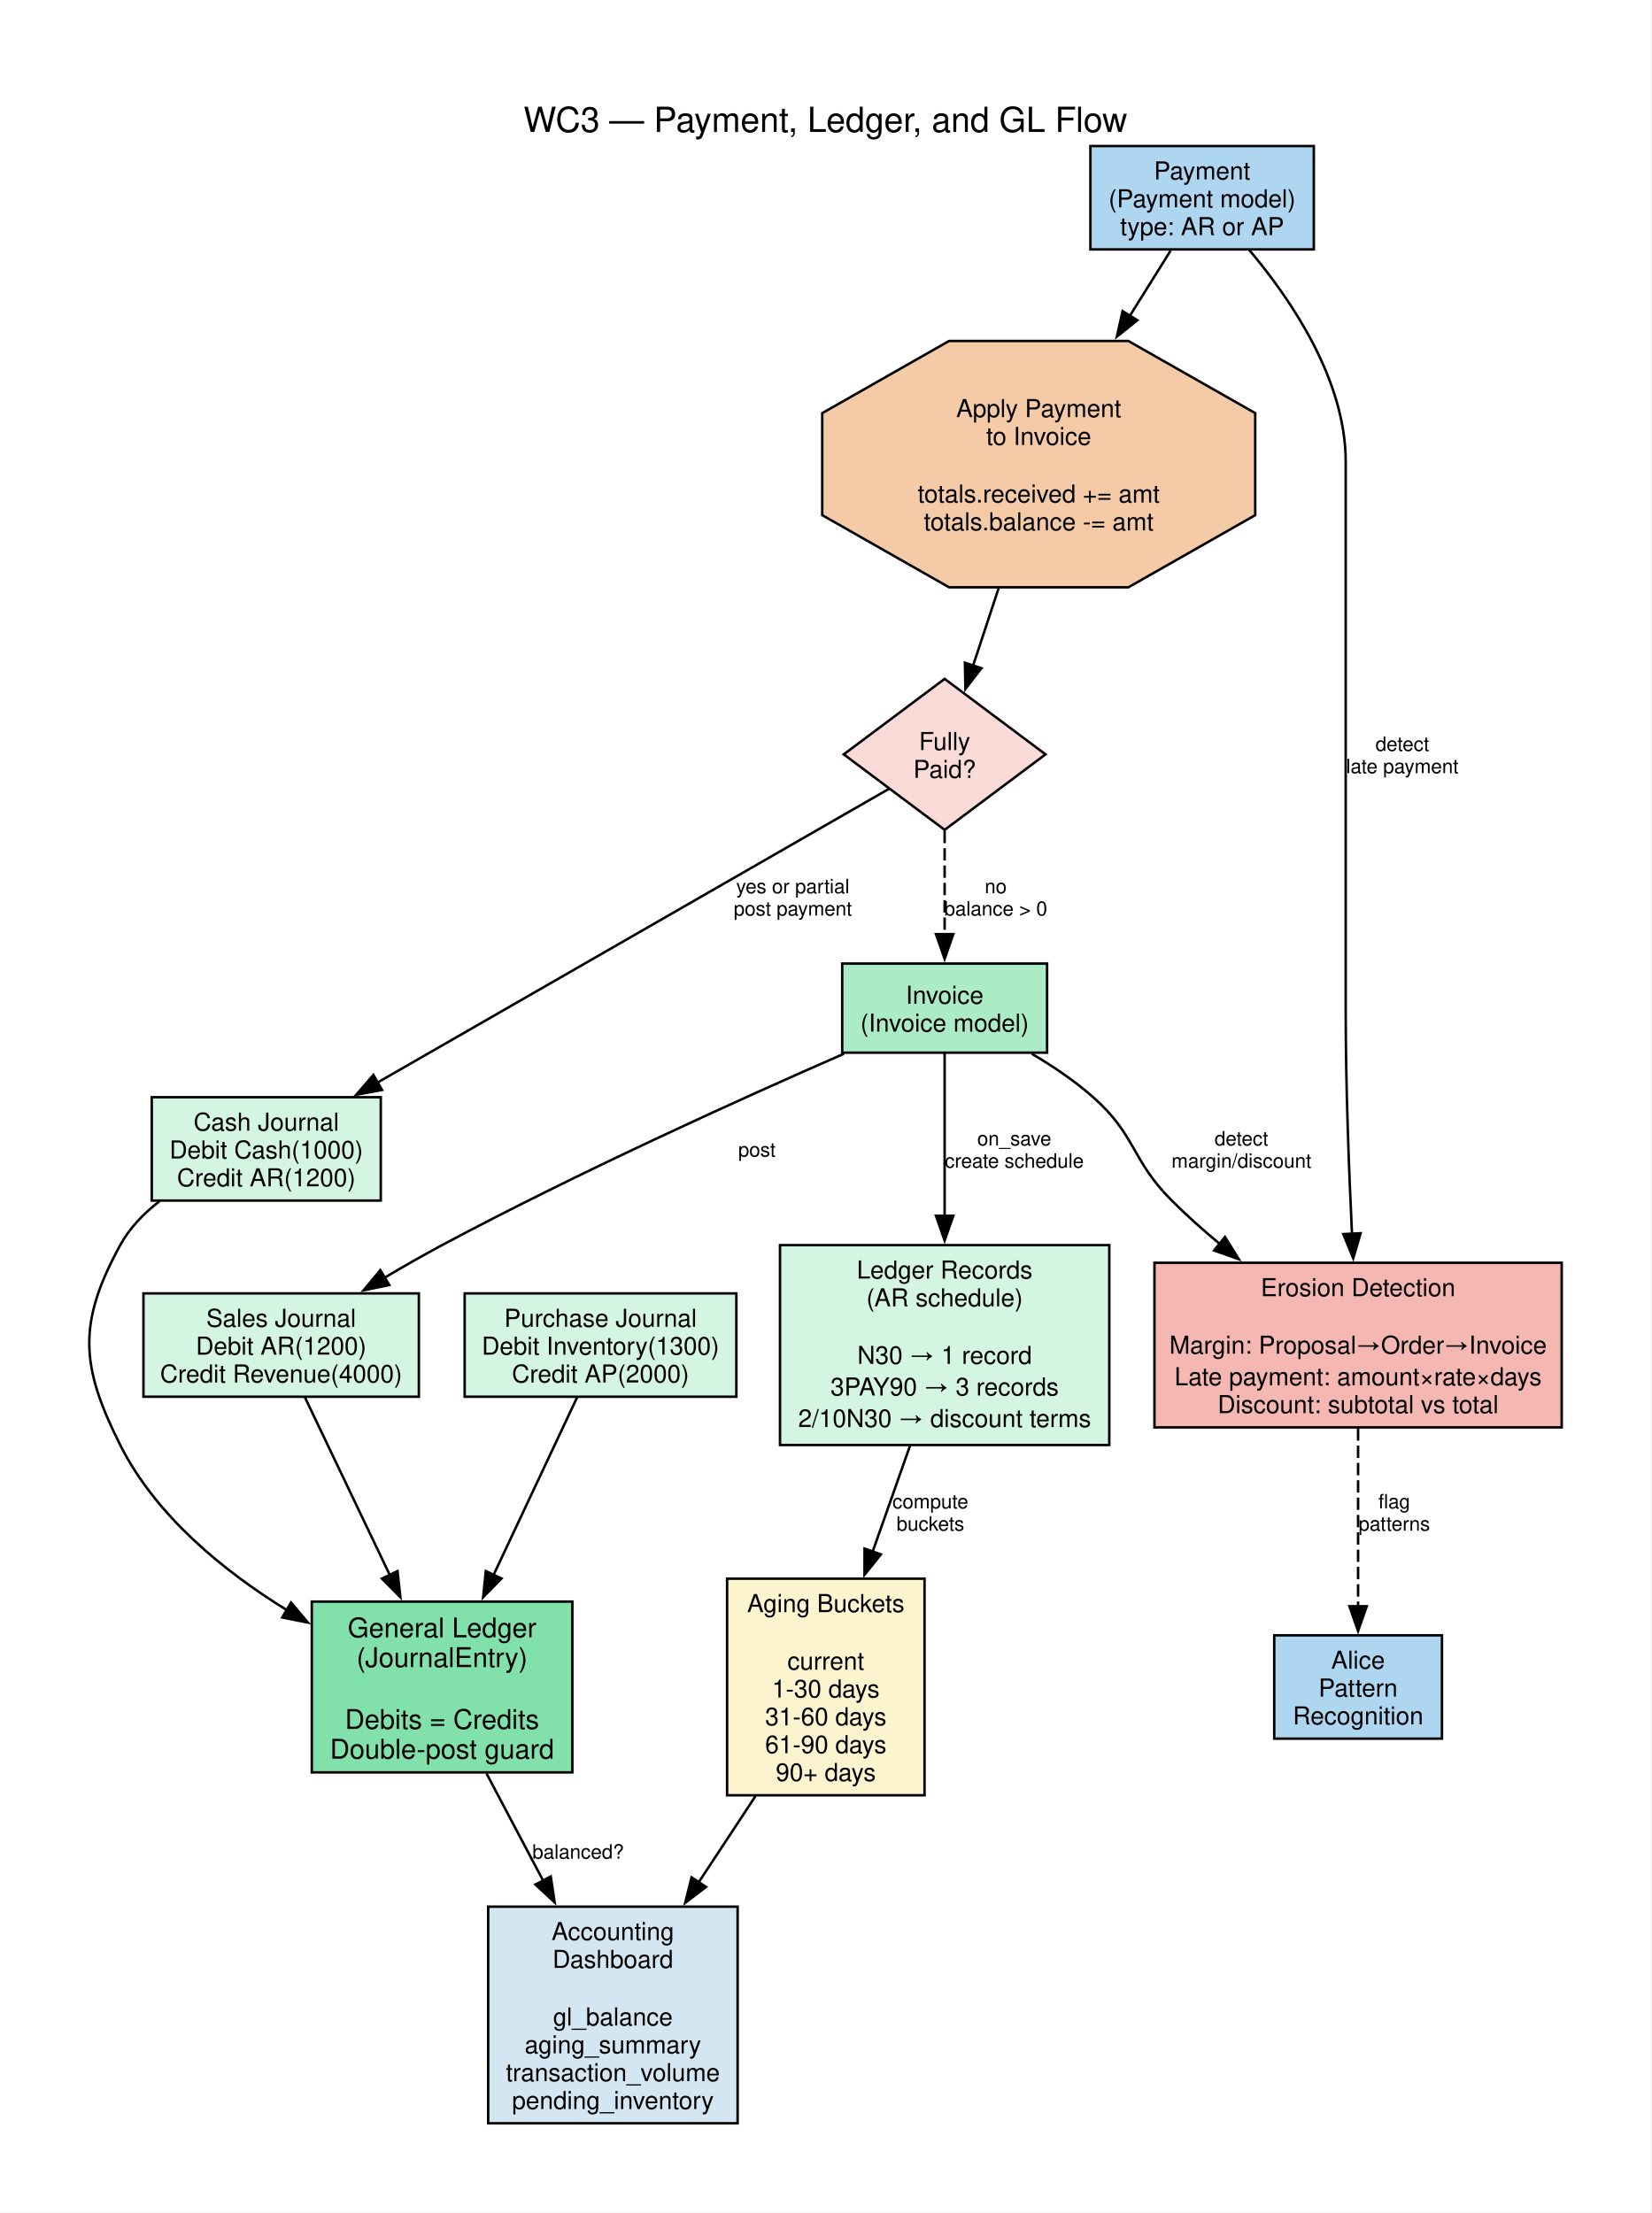
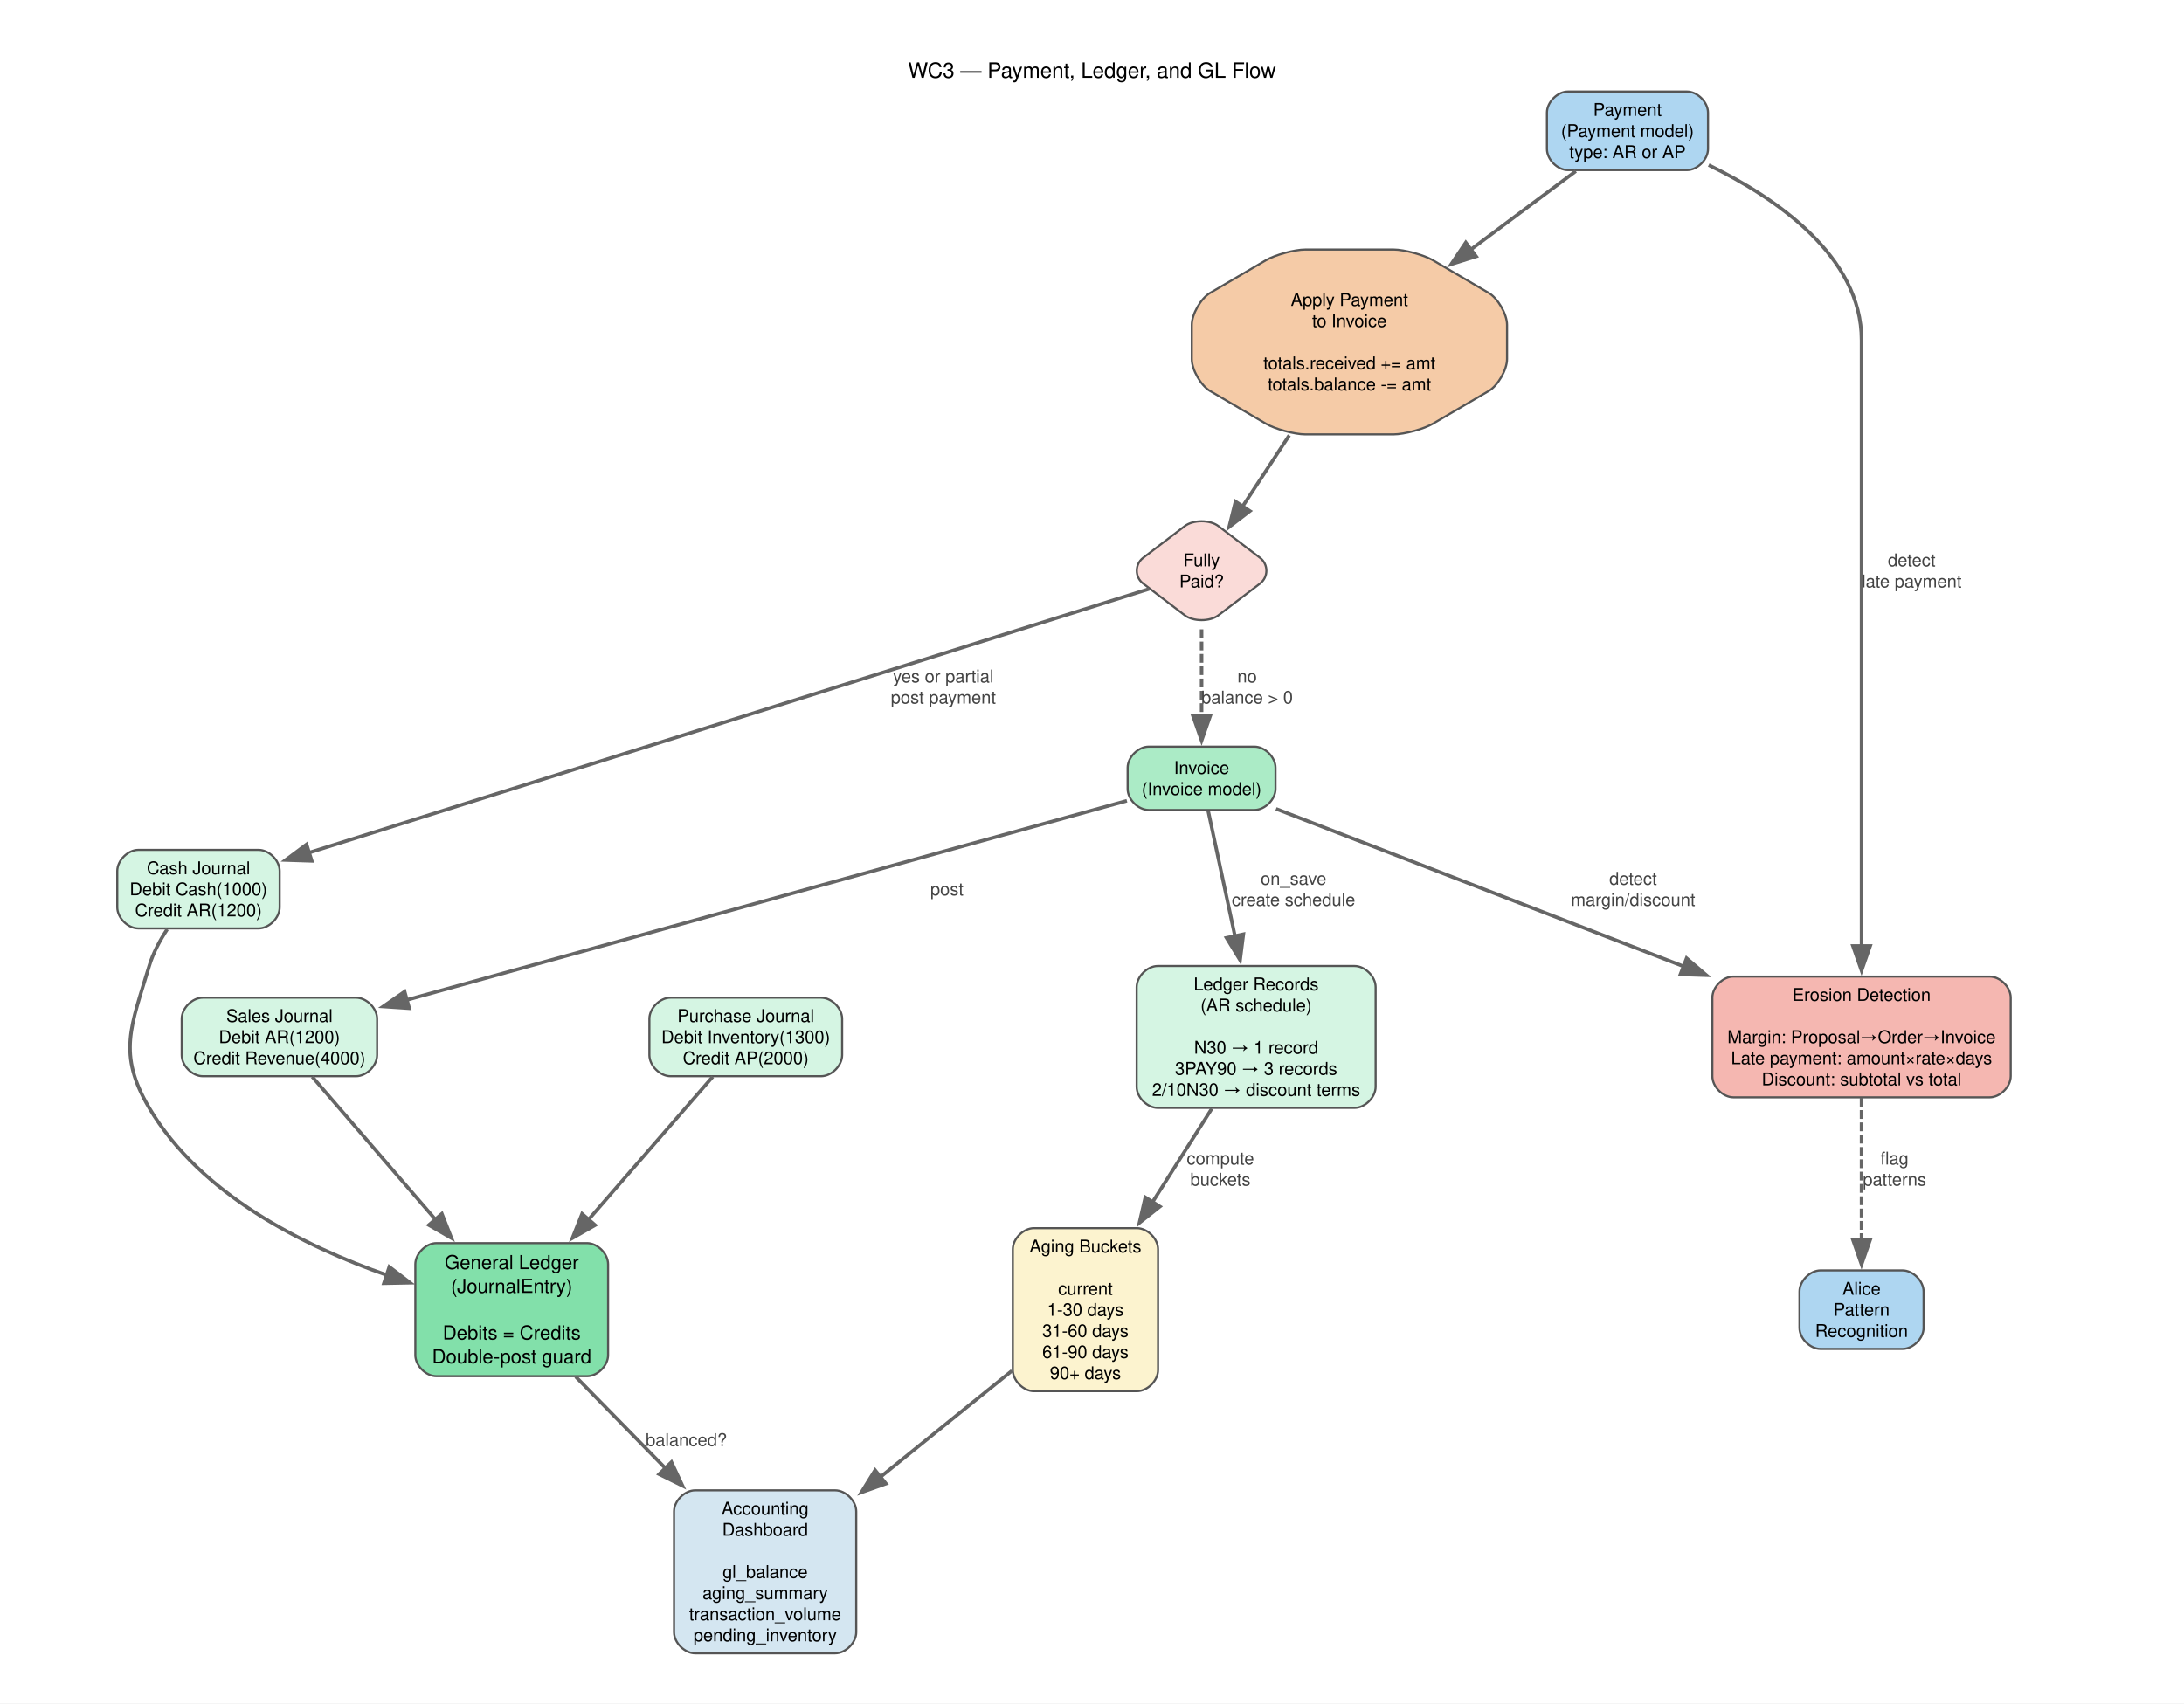
- <svg xmlns="http://www.w3.org/2000/svg" xmlns:xlink="http://www.w3.org/1999/xlink" width="667pt" height="894pt" viewBox="0.00 0.00 667.00 894.00">
-   <g id="graph0" class="graph" transform="scale(1 1) rotate(0) translate(36 857.75)">
-     <polygon fill="white" stroke="none" points="-36,36 -36,-857.75 630.81,-857.75 630.81,36 -36,36" />
-     <text xml:space="preserve" text-anchor="middle" x="297.41" y="-804.45" font-family="Helvetica,sans-Serif" font-size="14.00">WC3 — Payment, Ledger, and GL Flow</text>
+ <svg xmlns="http://www.w3.org/2000/svg" xmlns:xlink="http://www.w3.org/1999/xlink" width="1241pt" height="968pt" viewBox="0.00 0.00 1241.00 968.00">
+   <g id="graph0" class="graph" transform="scale(1 1) rotate(0) translate(28.8 939.35)">
+     <polygon fill="white" stroke="none" points="-28.8,28.8 -28.8,-939.35 1212.2,-939.35 1212.2,28.8 -28.8,28.8" />
+     <text xml:space="preserve" text-anchor="middle" x="591.7" y="-895.15" font-family="Helvetica Neue,Helvetica,Arial,sans-serif" font-size="12.00">WC3 — Payment, Ledger, and GL Flow</text>
    <g id="node1" class="node">
      <g id="a_node1">
        <a xlink:href="vscode://file/Users/williamjames/Documents/CommerceExpert/webClerk3/apps/transactions/models/invoice.py" xlink:title="Invoice — shipment event. Financial event triggers GL and inventory movement.&#10;Model: apps/transactions/models/invoice.py&#10;Functions:&#10;  transfer_order_to_invoice @ apps/transactions/services/order_to_invoice.py:16 (creates invoice from order)&#10;  Pending.objects.create @ apps/transactions/services/order_to_invoice.py:332 (-on_hand, -on_so, +on_in)&#10;Pending deltas: on_hand: -qty, on_so: -qty, on_in: +qty&#10;GL: AR debit, Revenue credit, Tax credit, COGS debit, Inventory credit, Commission" target="_blank">
-           <polygon fill="#abebc6" stroke="black" points="386.94,-468.5 304.19,-468.5 304.19,-432.5 386.94,-432.5 386.94,-468.5" />
-           <text xml:space="preserve" text-anchor="middle" x="345.56" y="-452.25" font-family="Helvetica,sans-Serif" font-size="10.00">Invoice</text>
-           <text xml:space="preserve" text-anchor="middle" x="345.56" y="-441" font-family="Helvetica,sans-Serif" font-size="10.00">(Invoice model)</text>
+           <path fill="#abebc6" stroke="#555555" stroke-width="1.2" d="M683.98,-515C683.98,-515 623.95,-515 623.95,-515 617.95,-515 611.95,-509 611.95,-503 611.95,-503 611.95,-491 611.95,-491 611.95,-485 617.95,-479 623.95,-479 623.95,-479 683.98,-479 683.98,-479 689.98,-479 695.98,-485 695.98,-491 695.98,-491 695.98,-503 695.98,-503 695.98,-509 689.98,-515 683.98,-515" />
+           <text xml:space="preserve" text-anchor="middle" x="653.97" y="-499.5" font-family="Helvetica Neue,Helvetica,Arial,sans-serif" font-size="10.00">Invoice</text>
+           <text xml:space="preserve" text-anchor="middle" x="653.97" y="-487.5" font-family="Helvetica Neue,Helvetica,Arial,sans-serif" font-size="10.00">(Invoice model)</text>
        </a>
      </g>
    </g>
    <g id="node2" class="node">
-       <polygon fill="#d5f5e3" stroke="black" points="412.06,-354.75 279.06,-354.75 279.06,-274 412.06,-274 412.06,-354.75" />
-       <text xml:space="preserve" text-anchor="middle" x="345.56" y="-341.25" font-family="Helvetica,sans-Serif" font-size="10.00">Ledger Records</text>
-       <text xml:space="preserve" text-anchor="middle" x="345.56" y="-330" font-family="Helvetica,sans-Serif" font-size="10.00">(AR schedule)</text>
-       <text xml:space="preserve" text-anchor="middle" x="345.56" y="-306.75" font-family="Helvetica,sans-Serif" font-size="10.00">N30 → 1 record</text>
-       <text xml:space="preserve" text-anchor="middle" x="345.56" y="-294" font-family="Helvetica,sans-Serif" font-size="10.00">3PAY90 → 3 records</text>
-       <text xml:space="preserve" text-anchor="middle" x="345.56" y="-281.25" font-family="Helvetica,sans-Serif" font-size="10.00">2/10N30 → discount terms</text>
+       <path fill="#d5f5e3" stroke="#555555" stroke-width="1.2" d="M740.86,-390.32C740.86,-390.32 629.08,-390.32 629.08,-390.32 623.08,-390.32 617.08,-384.32 617.08,-378.32 617.08,-378.32 617.08,-321.68 617.08,-321.68 617.08,-315.68 623.08,-309.68 629.08,-309.68 629.08,-309.68 740.86,-309.68 740.86,-309.68 746.86,-309.68 752.86,-315.68 752.86,-321.68 752.86,-321.68 752.86,-378.32 752.86,-378.32 752.86,-384.32 746.86,-390.32 740.86,-390.32" />
+       <text xml:space="preserve" text-anchor="middle" x="684.97" y="-376.5" font-family="Helvetica Neue,Helvetica,Arial,sans-serif" font-size="10.00">Ledger Records</text>
+       <text xml:space="preserve" text-anchor="middle" x="684.97" y="-364.5" font-family="Helvetica Neue,Helvetica,Arial,sans-serif" font-size="10.00">(AR schedule)</text>
+       <text xml:space="preserve" text-anchor="middle" x="684.97" y="-340.5" font-family="Helvetica Neue,Helvetica,Arial,sans-serif" font-size="10.00">N30 → 1 record</text>
+       <text xml:space="preserve" text-anchor="middle" x="684.97" y="-328.5" font-family="Helvetica Neue,Helvetica,Arial,sans-serif" font-size="10.00">3PAY90 → 3 records</text>
+       <text xml:space="preserve" text-anchor="middle" x="684.97" y="-316.5" font-family="Helvetica Neue,Helvetica,Arial,sans-serif" font-size="10.00">2/10N30 → discount terms</text>
    </g>
    <g id="edge1" class="edge">
-       <path fill="none" stroke="black" d="M345.56,-432.24C345.56,-415.66 345.56,-389.76 345.56,-366.56" />
-       <polygon fill="black" stroke="black" points="349.06,-366.6 345.56,-356.6 342.06,-366.6 349.06,-366.6" />
-       <text xml:space="preserve" text-anchor="middle" x="373.69" y="-395.02" font-family="Helvetica,sans-Serif" font-size="8.00">on_save</text>
-       <text xml:space="preserve" text-anchor="middle" x="373.69" y="-386.02" font-family="Helvetica,sans-Serif" font-size="8.00">create schedule</text>
+       <path fill="none" stroke="#666666" stroke-width="2" d="M657.71,-478.51C661.48,-460.86 667.51,-432.66 672.94,-407.26" />
+       <polygon fill="#666666" stroke="#666666" stroke-width="2" points="677.71,-408.38 675.85,-393.67 668.13,-406.33 677.71,-408.38" />
+       <text xml:space="preserve" text-anchor="middle" x="706.2" y="-436.5" font-family="Helvetica Neue,Helvetica,Arial,sans-serif" font-size="10.00" fill="#444444">on_save</text>
+       <text xml:space="preserve" text-anchor="middle" x="706.2" y="-424.5" font-family="Helvetica Neue,Helvetica,Arial,sans-serif" font-size="10.00" fill="#444444">create schedule</text>
    </g>
    <g id="node7" class="node">
-       <polygon fill="#f5b7b1" stroke="black" points="594.81,-347.62 430.31,-347.62 430.31,-281.12 594.81,-281.12 594.81,-347.62" />
-       <text xml:space="preserve" text-anchor="middle" x="512.56" y="-334.12" font-family="Helvetica,sans-Serif" font-size="10.00">Erosion Detection</text>
-       <text xml:space="preserve" text-anchor="middle" x="512.56" y="-310.88" font-family="Helvetica,sans-Serif" font-size="10.00">Margin: Proposal→Order→Invoice</text>
-       <text xml:space="preserve" text-anchor="middle" x="512.56" y="-298.12" font-family="Helvetica,sans-Serif" font-size="10.00">Late payment: amount×rate×days</text>
-       <text xml:space="preserve" text-anchor="middle" x="512.56" y="-286.88" font-family="Helvetica,sans-Serif" font-size="10.00">Discount: subtotal vs total</text>
+       <path fill="#f5b7b1" stroke="#555555" stroke-width="1.2" d="M1101.73,-384.32C1101.73,-384.32 956.2,-384.32 956.2,-384.32 950.2,-384.32 944.2,-378.32 944.2,-372.32 944.2,-372.32 944.2,-327.68 944.2,-327.68 944.2,-321.68 950.2,-315.68 956.2,-315.68 956.2,-315.68 1101.73,-315.68 1101.73,-315.68 1107.73,-315.68 1113.73,-321.68 1113.73,-327.68 1113.73,-327.68 1113.73,-372.32 1113.73,-372.32 1113.73,-378.32 1107.73,-384.32 1101.73,-384.32" />
+       <text xml:space="preserve" text-anchor="middle" x="1028.97" y="-370.5" font-family="Helvetica Neue,Helvetica,Arial,sans-serif" font-size="10.00">Erosion Detection</text>
+       <text xml:space="preserve" text-anchor="middle" x="1028.97" y="-346.5" font-family="Helvetica Neue,Helvetica,Arial,sans-serif" font-size="10.00">Margin: Proposal→Order→Invoice</text>
+       <text xml:space="preserve" text-anchor="middle" x="1028.97" y="-334.5" font-family="Helvetica Neue,Helvetica,Arial,sans-serif" font-size="10.00">Late payment: amount×rate×days</text>
+       <text xml:space="preserve" text-anchor="middle" x="1028.97" y="-322.5" font-family="Helvetica Neue,Helvetica,Arial,sans-serif" font-size="10.00">Discount: subtotal vs total</text>
    </g>
    <g id="edge8" class="edge">
-       <path fill="none" stroke="black" d="M380.77,-432.05C389.34,-427 398.16,-421.05 405.56,-414.5 423.02,-399.05 420.84,-389.24 437.31,-372.75 443.35,-366.7 450.05,-360.74 456.88,-355.08" />
-       <polygon fill="black" stroke="black" points="458.79,-358.04 464.39,-349.05 454.4,-352.59 458.79,-358.04" />
-       <text xml:space="preserve" text-anchor="middle" x="465.44" y="-395.02" font-family="Helvetica,sans-Serif" font-size="8.00">detect</text>
-       <text xml:space="preserve" text-anchor="middle" x="465.44" y="-386.02" font-family="Helvetica,sans-Serif" font-size="8.00">margin/discount</text>
+       <path fill="none" stroke="#666666" stroke-width="2" d="M696.26,-479.65C752.05,-458.07 852.05,-419.41 927.89,-390.08" />
+       <polygon fill="#666666" stroke="#666666" stroke-width="2" points="929.57,-394.69 940.86,-385.07 926.04,-385.55 929.57,-394.69" />
+       <text xml:space="preserve" text-anchor="middle" x="899.17" y="-436.5" font-family="Helvetica Neue,Helvetica,Arial,sans-serif" font-size="10.00" fill="#444444">detect</text>
+       <text xml:space="preserve" text-anchor="middle" x="899.17" y="-424.5" font-family="Helvetica Neue,Helvetica,Arial,sans-serif" font-size="10.00" fill="#444444">margin/discount</text>
    </g>
    <g id="node8" class="node">
-       <polygon fill="#d5f5e3" stroke="black" points="133.19,-335.25 21.94,-335.25 21.94,-293.5 133.19,-293.5 133.19,-335.25" />
-       <text xml:space="preserve" text-anchor="middle" x="77.56" y="-321.75" font-family="Helvetica,sans-Serif" font-size="10.00">Sales Journal</text>
-       <text xml:space="preserve" text-anchor="middle" x="77.56" y="-310.5" font-family="Helvetica,sans-Serif" font-size="10.00">Debit AR(1200)</text>
-       <text xml:space="preserve" text-anchor="middle" x="77.56" y="-299.25" font-family="Helvetica,sans-Serif" font-size="10.00">Credit Revenue(4000)</text>
+       <path fill="#d5f5e3" stroke="#555555" stroke-width="1.2" d="M173.48,-372.32C173.48,-372.32 86.45,-372.32 86.45,-372.32 80.45,-372.32 74.45,-366.32 74.45,-360.32 74.45,-360.32 74.45,-339.68 74.45,-339.68 74.45,-333.68 80.45,-327.68 86.45,-327.68 86.45,-327.68 173.48,-327.68 173.48,-327.68 179.48,-327.68 185.48,-333.68 185.48,-339.68 185.48,-339.68 185.48,-360.32 185.48,-360.32 185.48,-366.32 179.48,-372.32 173.48,-372.32" />
+       <text xml:space="preserve" text-anchor="middle" x="129.97" y="-358.5" font-family="Helvetica Neue,Helvetica,Arial,sans-serif" font-size="10.00">Sales Journal</text>
+       <text xml:space="preserve" text-anchor="middle" x="129.97" y="-346.5" font-family="Helvetica Neue,Helvetica,Arial,sans-serif" font-size="10.00">Debit AR(1200)</text>
+       <text xml:space="preserve" text-anchor="middle" x="129.97" y="-334.5" font-family="Helvetica Neue,Helvetica,Arial,sans-serif" font-size="10.00">Credit Revenue(4000)</text>
    </g>
    <g id="edge2" class="edge">
-       <path fill="none" stroke="black" d="M304.88,-432.06C263.43,-413.94 197.62,-384.17 142.56,-354.75 134.96,-350.69 127,-346.13 119.36,-341.6" />
-       <polygon fill="black" stroke="black" points="121.23,-338.64 110.86,-336.48 117.62,-344.64 121.23,-338.64" />
-       <text xml:space="preserve" text-anchor="middle" x="269.73" y="-390.52" font-family="Helvetica,sans-Serif" font-size="8.00">post</text>
+       <path fill="none" stroke="#666666" stroke-width="2" d="M611.53,-484.26C522.08,-459.5 313.29,-401.73 202.31,-371.02" />
+       <polygon fill="#666666" stroke="#666666" stroke-width="2" points="203.74,-366.33 188.94,-367.32 201.12,-375.77 203.74,-366.33" />
+       <text xml:space="preserve" text-anchor="middle" x="509.26" y="-430.5" font-family="Helvetica Neue,Helvetica,Arial,sans-serif" font-size="10.00" fill="#444444">post</text>
    </g>
    <g id="node3" class="node">
-       <polygon fill="#fcf3cf" stroke="black" points="337.44,-220 257.69,-220 257.69,-132.5 337.44,-132.5 337.44,-220" />
-       <text xml:space="preserve" text-anchor="middle" x="297.56" y="-206.5" font-family="Helvetica,sans-Serif" font-size="10.00">Aging Buckets</text>
-       <text xml:space="preserve" text-anchor="middle" x="297.56" y="-183.25" font-family="Helvetica,sans-Serif" font-size="10.00">current</text>
-       <text xml:space="preserve" text-anchor="middle" x="297.56" y="-172" font-family="Helvetica,sans-Serif" font-size="10.00">1-30 days</text>
-       <text xml:space="preserve" text-anchor="middle" x="297.56" y="-160.75" font-family="Helvetica,sans-Serif" font-size="10.00">31-60 days</text>
-       <text xml:space="preserve" text-anchor="middle" x="297.56" y="-149.5" font-family="Helvetica,sans-Serif" font-size="10.00">61-90 days</text>
-       <text xml:space="preserve" text-anchor="middle" x="297.56" y="-138.25" font-family="Helvetica,sans-Serif" font-size="10.00">90+ days</text>
+       <path fill="#fcf3cf" stroke="#555555" stroke-width="1.2" d="M617.23,-241.32C617.23,-241.32 558.7,-241.32 558.7,-241.32 552.7,-241.32 546.7,-235.32 546.7,-229.32 546.7,-229.32 546.7,-160.68 546.7,-160.68 546.7,-154.68 552.7,-148.68 558.7,-148.68 558.7,-148.68 617.23,-148.68 617.23,-148.68 623.23,-148.68 629.23,-154.68 629.23,-160.68 629.23,-160.68 629.23,-229.32 629.23,-229.32 629.23,-235.32 623.23,-241.32 617.23,-241.32" />
+       <text xml:space="preserve" text-anchor="middle" x="587.97" y="-227.5" font-family="Helvetica Neue,Helvetica,Arial,sans-serif" font-size="10.00">Aging Buckets</text>
+       <text xml:space="preserve" text-anchor="middle" x="587.97" y="-203.5" font-family="Helvetica Neue,Helvetica,Arial,sans-serif" font-size="10.00">current</text>
+       <text xml:space="preserve" text-anchor="middle" x="587.97" y="-191.5" font-family="Helvetica Neue,Helvetica,Arial,sans-serif" font-size="10.00">1-30 days</text>
+       <text xml:space="preserve" text-anchor="middle" x="587.97" y="-179.5" font-family="Helvetica Neue,Helvetica,Arial,sans-serif" font-size="10.00">31-60 days</text>
+       <text xml:space="preserve" text-anchor="middle" x="587.97" y="-167.5" font-family="Helvetica Neue,Helvetica,Arial,sans-serif" font-size="10.00">61-90 days</text>
+       <text xml:space="preserve" text-anchor="middle" x="587.97" y="-155.5" font-family="Helvetica Neue,Helvetica,Arial,sans-serif" font-size="10.00">90+ days</text>
    </g>
    <g id="edge3" class="edge">
-       <path fill="none" stroke="black" d="M331.55,-273.64C326.83,-260.25 321.49,-245.09 316.45,-230.82" />
-       <polygon fill="black" stroke="black" points="319.81,-229.82 313.19,-221.56 313.21,-232.15 319.81,-229.82" />
-       <text xml:space="preserve" text-anchor="middle" x="339.81" y="-248.4" font-family="Helvetica,sans-Serif" font-size="8.00">compute</text>
-       <text xml:space="preserve" text-anchor="middle" x="339.81" y="-239.4" font-family="Helvetica,sans-Serif" font-size="8.00">buckets</text>
+       <path fill="none" stroke="#666666" stroke-width="2" d="M659.74,-309.2C649.47,-293 637.37,-273.93 626.07,-256.1" />
+       <polygon fill="#666666" stroke="#666666" stroke-width="2" points="630.28,-253.59 618.65,-244.39 622,-258.83 630.28,-253.59" />
+       <text xml:space="preserve" text-anchor="middle" x="664.66" y="-277.5" font-family="Helvetica Neue,Helvetica,Arial,sans-serif" font-size="10.00" fill="#444444">compute</text>
+       <text xml:space="preserve" text-anchor="middle" x="664.66" y="-265.5" font-family="Helvetica Neue,Helvetica,Arial,sans-serif" font-size="10.00" fill="#444444">buckets</text>
    </g>
    <g id="node12" class="node">
-       <polygon fill="#d4e6f1" stroke="black" points="261.94,-87.5 161.19,-87.5 161.19,0 261.94,0 261.94,-87.5" />
-       <text xml:space="preserve" text-anchor="middle" x="211.56" y="-74" font-family="Helvetica,sans-Serif" font-size="10.00">Accounting</text>
-       <text xml:space="preserve" text-anchor="middle" x="211.56" y="-62.75" font-family="Helvetica,sans-Serif" font-size="10.00">Dashboard</text>
-       <text xml:space="preserve" text-anchor="middle" x="211.56" y="-39.5" font-family="Helvetica,sans-Serif" font-size="10.00">gl_balance</text>
-       <text xml:space="preserve" text-anchor="middle" x="211.56" y="-28.25" font-family="Helvetica,sans-Serif" font-size="10.00">aging_summary</text>
-       <text xml:space="preserve" text-anchor="middle" x="211.56" y="-17" font-family="Helvetica,sans-Serif" font-size="10.00">transaction_volume</text>
-       <text xml:space="preserve" text-anchor="middle" x="211.56" y="-5.75" font-family="Helvetica,sans-Serif" font-size="10.00">pending_inventory</text>
+       <path fill="#d4e6f1" stroke="#555555" stroke-width="1.2" d="M445.73,-92.32C445.73,-92.32 366.2,-92.32 366.2,-92.32 360.2,-92.32 354.2,-86.32 354.2,-80.32 354.2,-80.32 354.2,-11.68 354.2,-11.68 354.2,-5.68 360.2,0.32 366.2,0.32 366.2,0.32 445.73,0.32 445.73,0.32 451.73,0.32 457.73,-5.68 457.73,-11.68 457.73,-11.68 457.73,-80.32 457.73,-80.32 457.73,-86.32 451.73,-92.32 445.73,-92.32" />
+       <text xml:space="preserve" text-anchor="middle" x="405.97" y="-78.5" font-family="Helvetica Neue,Helvetica,Arial,sans-serif" font-size="10.00">Accounting</text>
+       <text xml:space="preserve" text-anchor="middle" x="405.97" y="-66.5" font-family="Helvetica Neue,Helvetica,Arial,sans-serif" font-size="10.00">Dashboard</text>
+       <text xml:space="preserve" text-anchor="middle" x="405.97" y="-42.5" font-family="Helvetica Neue,Helvetica,Arial,sans-serif" font-size="10.00">gl_balance</text>
+       <text xml:space="preserve" text-anchor="middle" x="405.97" y="-30.5" font-family="Helvetica Neue,Helvetica,Arial,sans-serif" font-size="10.00">aging_summary</text>
+       <text xml:space="preserve" text-anchor="middle" x="405.97" y="-18.5" font-family="Helvetica Neue,Helvetica,Arial,sans-serif" font-size="10.00">transaction_volume</text>
+       <text xml:space="preserve" text-anchor="middle" x="405.97" y="-6.5" font-family="Helvetica Neue,Helvetica,Arial,sans-serif" font-size="10.00">pending_inventory</text>
    </g>
    <g id="edge14" class="edge">
-       <path fill="none" stroke="black" d="M269.16,-132.16C261.83,-121.02 253.84,-108.91 246.22,-97.35" />
-       <polygon fill="black" stroke="black" points="249.19,-95.48 240.76,-89.06 243.34,-99.34 249.19,-95.48" />
+       <path fill="none" stroke="#666666" stroke-width="2" d="M546.21,-160.28C524.06,-142.38 496.34,-119.99 471.41,-99.85" />
+       <polygon fill="#666666" stroke="#666666" stroke-width="2" points="474.61,-96.14 460.64,-91.15 468.45,-103.76 474.61,-96.14" />
    </g>
    <g id="node4" class="node">
-       <polygon fill="#aed6f1" stroke="black" points="494.69,-798.75 404.44,-798.75 404.44,-757 494.69,-757 494.69,-798.75" />
-       <text xml:space="preserve" text-anchor="middle" x="449.56" y="-785.25" font-family="Helvetica,sans-Serif" font-size="10.00">Payment</text>
-       <text xml:space="preserve" text-anchor="middle" x="449.56" y="-774" font-family="Helvetica,sans-Serif" font-size="10.00">(Payment model)</text>
-       <text xml:space="preserve" text-anchor="middle" x="449.56" y="-762.75" font-family="Helvetica,sans-Serif" font-size="10.00">type: AR or AP</text>
+       <g id="a_node4">
+         <a xlink:href="vscode://file/Users/williamjames/Documents/CommerceExpert/webClerk3/apps/transactions/models/payment.py" xlink:title="Payment — handles AR (received) and AP (expense). Signed amounts. Category maps to GL. Statement Sorter feeds expense side.&#10;Model: apps/transactions/models/payment.py&#10;Functions:&#10;  Payment @ apps/transactions/models/payment.py:1 (AR+AP via type field; signed amounts)" target="_blank">
+           <path fill="#aed6f1" stroke="#555555" stroke-width="1.2" d="M929.73,-887.32C929.73,-887.32 862.2,-887.32 862.2,-887.32 856.2,-887.32 850.2,-881.32 850.2,-875.32 850.2,-875.32 850.2,-854.68 850.2,-854.68 850.2,-848.68 856.2,-842.68 862.2,-842.68 862.2,-842.68 929.73,-842.68 929.73,-842.68 935.73,-842.68 941.73,-848.68 941.73,-854.68 941.73,-854.68 941.73,-875.32 941.73,-875.32 941.73,-881.32 935.73,-887.32 929.73,-887.32" />
+           <text xml:space="preserve" text-anchor="middle" x="895.97" y="-873.5" font-family="Helvetica Neue,Helvetica,Arial,sans-serif" font-size="10.00">Payment</text>
+           <text xml:space="preserve" text-anchor="middle" x="895.97" y="-861.5" font-family="Helvetica Neue,Helvetica,Arial,sans-serif" font-size="10.00">(Payment model)</text>
+           <text xml:space="preserve" text-anchor="middle" x="895.97" y="-849.5" font-family="Helvetica Neue,Helvetica,Arial,sans-serif" font-size="10.00">type: AR or AP</text>
+         </a>
+       </g>
    </g>
    <g id="node5" class="node">
-       <polygon fill="#f5cba7" stroke="black" points="471.01,-649.64 471.01,-690.86 419.78,-720 347.34,-720 296.12,-690.86 296.12,-649.64 347.34,-620.5 419.78,-620.5 471.01,-649.64" />
-       <text xml:space="preserve" text-anchor="middle" x="383.56" y="-689.25" font-family="Helvetica,sans-Serif" font-size="10.00">Apply Payment</text>
-       <text xml:space="preserve" text-anchor="middle" x="383.56" y="-678" font-family="Helvetica,sans-Serif" font-size="10.00">to Invoice</text>
-       <text xml:space="preserve" text-anchor="middle" x="383.56" y="-654.75" font-family="Helvetica,sans-Serif" font-size="10.00">totals.received += amt</text>
-       <text xml:space="preserve" text-anchor="middle" x="383.56" y="-643.5" font-family="Helvetica,sans-Serif" font-size="10.00">totals.balance -= amt</text>
+       <path fill="#f5cba7" stroke="#555555" stroke-width="1.2" d="M827.54,-735.24C827.54,-735.24 827.54,-754.76 827.54,-754.76 827.54,-760.76 822.36,-769.8 817.19,-772.83 817.19,-772.83 785.42,-791.46 785.42,-791.46 780.25,-794.5 769.07,-797.53 763.07,-797.53 763.07,-797.53 712.87,-797.53 712.87,-797.53 706.87,-797.53 695.69,-794.5 690.52,-791.46 690.52,-791.46 658.75,-772.83 658.75,-772.83 653.57,-769.8 648.4,-760.76 648.4,-754.76 648.4,-754.76 648.4,-735.24 648.4,-735.24 648.4,-729.24 653.57,-720.2 658.75,-717.17 658.75,-717.17 690.52,-698.54 690.52,-698.54 695.69,-695.5 706.87,-692.47 712.87,-692.47 712.87,-692.47 763.07,-692.47 763.07,-692.47 769.07,-692.47 780.25,-695.5 785.42,-698.54 785.42,-698.54 817.19,-717.17 817.19,-717.17 822.36,-720.2 827.54,-729.24 827.54,-735.24" />
+       <text xml:space="preserve" text-anchor="middle" x="737.97" y="-765.5" font-family="Helvetica Neue,Helvetica,Arial,sans-serif" font-size="10.00">Apply Payment</text>
+       <text xml:space="preserve" text-anchor="middle" x="737.97" y="-753.5" font-family="Helvetica Neue,Helvetica,Arial,sans-serif" font-size="10.00">to Invoice</text>
+       <text xml:space="preserve" text-anchor="middle" x="737.97" y="-729.5" font-family="Helvetica Neue,Helvetica,Arial,sans-serif" font-size="10.00">totals.received += amt</text>
+       <text xml:space="preserve" text-anchor="middle" x="737.97" y="-717.5" font-family="Helvetica Neue,Helvetica,Arial,sans-serif" font-size="10.00">totals.balance -= amt</text>
    </g>
    <g id="edge4" class="edge">
-       <path fill="none" stroke="black" d="M436.84,-756.51C432,-748.77 426.23,-739.53 420.28,-730.02" />
-       <polygon fill="black" stroke="black" points="423.39,-728.38 415.12,-721.75 417.45,-732.08 423.39,-728.38" />
+       <path fill="none" stroke="#666666" stroke-width="2" d="M866.62,-842.08C849.78,-829.51 827.89,-813.15 806.94,-797.51" />
+       <polygon fill="#666666" stroke="#666666" stroke-width="2" points="809.96,-793.65 795.81,-789.19 804.09,-801.5 809.96,-793.65" />
    </g>
    <g id="edge9" class="edge">
-       <path fill="none" stroke="black" d="M468.55,-756.82C485.47,-736.79 507.56,-704.3 507.56,-671.25 507.56,-671.25 507.56,-671.25 507.56,-449.5 507.56,-419.39 508.84,-385.51 510.1,-359.33" />
-       <polygon fill="black" stroke="black" points="513.59,-359.56 510.6,-349.4 506.6,-359.21 513.59,-359.56" />
-       <text xml:space="preserve" text-anchor="middle" x="530.44" y="-554.4" font-family="Helvetica,sans-Serif" font-size="8.00">detect</text>
-       <text xml:space="preserve" text-anchor="middle" x="530.44" y="-545.4" font-family="Helvetica,sans-Serif" font-size="8.00">late payment</text>
+       <path fill="none" stroke="#666666" stroke-width="2" d="M942.11,-845.55C980.53,-826.8 1028.97,-793.69 1028.97,-746 1028.97,-746 1028.97,-746 1028.97,-496 1028.97,-464.57 1028.97,-429.3 1028.97,-401.42" />
+       <polygon fill="#666666" stroke="#666666" stroke-width="2" points="1033.87,-401.72 1028.97,-387.72 1024.07,-401.72 1033.87,-401.72" />
+       <text xml:space="preserve" text-anchor="middle" x="1057.47" y="-617.5" font-family="Helvetica Neue,Helvetica,Arial,sans-serif" font-size="10.00" fill="#444444">detect</text>
+       <text xml:space="preserve" text-anchor="middle" x="1057.47" y="-605.5" font-family="Helvetica Neue,Helvetica,Arial,sans-serif" font-size="10.00" fill="#444444">late payment</text>
    </g>
    <g id="node6" class="node">
-       <polygon fill="#fadbd8" stroke="black" points="345.56,-583.5 304.81,-553 345.56,-522.5 386.31,-553 345.56,-583.5" />
-       <text xml:space="preserve" text-anchor="middle" x="345.56" y="-554.75" font-family="Helvetica,sans-Serif" font-size="10.00">Fully</text>
-       <text xml:space="preserve" text-anchor="middle" x="345.56" y="-543.5" font-family="Helvetica,sans-Serif" font-size="10.00">Paid?</text>
+       <path fill="#fadbd8" stroke="#555555" stroke-width="1.2" d="M644.43,-640.36C644.43,-640.36 620.73,-622.28 620.73,-622.28 615.96,-618.64 615.96,-611.36 620.73,-607.72 620.73,-607.72 644.43,-589.64 644.43,-589.64 649.2,-586 658.74,-586 663.51,-589.64 663.51,-589.64 687.21,-607.72 687.21,-607.72 691.98,-611.36 691.98,-618.64 687.21,-622.28 687.21,-622.28 663.51,-640.36 663.51,-640.36 658.74,-644 649.2,-644 644.43,-640.36" />
+       <text xml:space="preserve" text-anchor="middle" x="653.97" y="-617.5" font-family="Helvetica Neue,Helvetica,Arial,sans-serif" font-size="10.00">Fully</text>
+       <text xml:space="preserve" text-anchor="middle" x="653.97" y="-605.5" font-family="Helvetica Neue,Helvetica,Arial,sans-serif" font-size="10.00">Paid?</text>
    </g>
    <g id="edge5" class="edge">
-       <path fill="none" stroke="black" d="M367.34,-620.04C363.85,-609.46 360.23,-598.49 356.97,-588.61" />
-       <polygon fill="black" stroke="black" points="360.4,-587.82 353.95,-579.42 353.75,-590.02 360.4,-587.82" />
+       <path fill="none" stroke="#666666" stroke-width="2" d="M703.8,-691.94C694.89,-678.36 685.49,-664.03 677.28,-651.53" />
+       <polygon fill="#666666" stroke="#666666" stroke-width="2" points="681.42,-648.9 669.64,-639.88 673.23,-654.28 681.42,-648.9" />
    </g>
    <g id="edge6" class="edge">
-       <path fill="none" stroke="black" stroke-dasharray="5,2" d="M345.56,-522.12C345.56,-508.83 345.56,-493.25 345.56,-480.11" />
-       <polygon fill="black" stroke="black" points="349.06,-480.38 345.56,-470.38 342.06,-480.38 349.06,-480.38" />
-       <text xml:space="preserve" text-anchor="middle" x="366.19" y="-496.9" font-family="Helvetica,sans-Serif" font-size="8.00">no</text>
-       <text xml:space="preserve" text-anchor="middle" x="366.19" y="-487.9" font-family="Helvetica,sans-Serif" font-size="8.00">balance &gt; 0</text>
+       <path fill="none" stroke="#666666" stroke-width="2" stroke-dasharray="5,2" d="M653.97,-581.69C653.97,-566.35 653.97,-548.02 653.97,-532.42" />
+       <polygon fill="#666666" stroke="#666666" stroke-width="2" points="658.87,-532.46 653.97,-518.46 649.07,-532.46 658.87,-532.46" />
+       <text xml:space="preserve" text-anchor="middle" x="679.84" y="-551.5" font-family="Helvetica Neue,Helvetica,Arial,sans-serif" font-size="10.00" fill="#444444">no</text>
+       <text xml:space="preserve" text-anchor="middle" x="679.84" y="-539.5" font-family="Helvetica Neue,Helvetica,Arial,sans-serif" font-size="10.00" fill="#444444">balance &gt; 0</text>
    </g>
    <g id="node9" class="node">
-       <polygon fill="#d5f5e3" stroke="black" points="117.81,-414.5 25.31,-414.5 25.31,-372.75 117.81,-372.75 117.81,-414.5" />
-       <text xml:space="preserve" text-anchor="middle" x="71.56" y="-401" font-family="Helvetica,sans-Serif" font-size="10.00">Cash Journal</text>
-       <text xml:space="preserve" text-anchor="middle" x="71.56" y="-389.75" font-family="Helvetica,sans-Serif" font-size="10.00">Debit Cash(1000)</text>
-       <text xml:space="preserve" text-anchor="middle" x="71.56" y="-378.5" font-family="Helvetica,sans-Serif" font-size="10.00">Credit AR(1200)</text>
+       <path fill="#d5f5e3" stroke="#555555" stroke-width="1.2" d="M118.11,-456.32C118.11,-456.32 49.83,-456.32 49.83,-456.32 43.83,-456.32 37.83,-450.32 37.83,-444.32 37.83,-444.32 37.83,-423.68 37.83,-423.68 37.83,-417.68 43.83,-411.68 49.83,-411.68 49.83,-411.68 118.11,-411.68 118.11,-411.68 124.11,-411.68 130.11,-417.68 130.11,-423.68 130.11,-423.68 130.11,-444.32 130.11,-444.32 130.11,-450.32 124.11,-456.32 118.11,-456.32" />
+       <text xml:space="preserve" text-anchor="middle" x="83.97" y="-442.5" font-family="Helvetica Neue,Helvetica,Arial,sans-serif" font-size="10.00">Cash Journal</text>
+       <text xml:space="preserve" text-anchor="middle" x="83.97" y="-430.5" font-family="Helvetica Neue,Helvetica,Arial,sans-serif" font-size="10.00">Debit Cash(1000)</text>
+       <text xml:space="preserve" text-anchor="middle" x="83.97" y="-418.5" font-family="Helvetica Neue,Helvetica,Arial,sans-serif" font-size="10.00">Credit AR(1200)</text>
    </g>
    <g id="edge7" class="edge">
-       <path fill="none" stroke="black" d="M323.14,-539.12C278.07,-513.24 175.76,-454.47 116.43,-420.39" />
-       <polygon fill="black" stroke="black" points="118.31,-417.44 107.89,-415.49 114.82,-423.51 118.31,-417.44" />
-       <text xml:space="preserve" text-anchor="middle" x="284.24" y="-496.9" font-family="Helvetica,sans-Serif" font-size="8.00">yes or partial</text>
-       <text xml:space="preserve" text-anchor="middle" x="284.24" y="-487.9" font-family="Helvetica,sans-Serif" font-size="8.00">post payment</text>
+       <path fill="none" stroke="#666666" stroke-width="2" d="M624.13,-604.63C534.88,-576.6 268.7,-493.01 146.53,-454.65" />
+       <polygon fill="#666666" stroke="#666666" stroke-width="2" points="148.34,-450.08 133.51,-450.56 145.4,-459.43 148.34,-450.08" />
+       <text xml:space="preserve" text-anchor="middle" x="507.23" y="-551.5" font-family="Helvetica Neue,Helvetica,Arial,sans-serif" font-size="10.00" fill="#444444">yes or partial</text>
+       <text xml:space="preserve" text-anchor="middle" x="507.23" y="-539.5" font-family="Helvetica Neue,Helvetica,Arial,sans-serif" font-size="10.00" fill="#444444">post payment</text>
    </g>
    <g id="node13" class="node">
-       <polygon fill="#aed6f1" stroke="black" points="546.44,-197.12 478.69,-197.12 478.69,-155.38 546.44,-155.38 546.44,-197.12" />
-       <text xml:space="preserve" text-anchor="middle" x="512.56" y="-183.62" font-family="Helvetica,sans-Serif" font-size="10.00">Alice</text>
-       <text xml:space="preserve" text-anchor="middle" x="512.56" y="-172.38" font-family="Helvetica,sans-Serif" font-size="10.00">Pattern</text>
-       <text xml:space="preserve" text-anchor="middle" x="512.56" y="-161.12" font-family="Helvetica,sans-Serif" font-size="10.00">Recognition</text>
+       <path fill="#aed6f1" stroke="#555555" stroke-width="1.2" d="M1052.23,-217.32C1052.23,-217.32 1005.7,-217.32 1005.7,-217.32 999.7,-217.32 993.7,-211.32 993.7,-205.32 993.7,-205.32 993.7,-184.68 993.7,-184.68 993.7,-178.68 999.7,-172.68 1005.7,-172.68 1005.7,-172.68 1052.23,-172.68 1052.23,-172.68 1058.23,-172.68 1064.23,-178.68 1064.23,-184.68 1064.23,-184.68 1064.23,-205.32 1064.23,-205.32 1064.23,-211.32 1058.23,-217.32 1052.23,-217.32" />
+       <text xml:space="preserve" text-anchor="middle" x="1028.97" y="-203.5" font-family="Helvetica Neue,Helvetica,Arial,sans-serif" font-size="10.00">Alice</text>
+       <text xml:space="preserve" text-anchor="middle" x="1028.97" y="-191.5" font-family="Helvetica Neue,Helvetica,Arial,sans-serif" font-size="10.00">Pattern</text>
+       <text xml:space="preserve" text-anchor="middle" x="1028.97" y="-179.5" font-family="Helvetica Neue,Helvetica,Arial,sans-serif" font-size="10.00">Recognition</text>
    </g>
    <g id="edge15" class="edge">
-       <path fill="none" stroke="black" stroke-dasharray="5,2" d="M512.56,-280.77C512.56,-258.97 512.56,-230.44 512.56,-208.85" />
-       <polygon fill="black" stroke="black" points="516.06,-208.87 512.56,-198.87 509.06,-208.87 516.06,-208.87" />
-       <text xml:space="preserve" text-anchor="middle" x="527.19" y="-248.4" font-family="Helvetica,sans-Serif" font-size="8.00">flag</text>
-       <text xml:space="preserve" text-anchor="middle" x="527.19" y="-239.4" font-family="Helvetica,sans-Serif" font-size="8.00">patterns</text>
+       <path fill="none" stroke="#666666" stroke-width="2" stroke-dasharray="5,2" d="M1028.97,-315.42C1028.97,-291.61 1028.97,-259.6 1028.97,-234.72" />
+       <polygon fill="#666666" stroke="#666666" stroke-width="2" points="1033.87,-234.73 1028.97,-220.73 1024.07,-234.73 1033.87,-234.73" />
+       <text xml:space="preserve" text-anchor="middle" x="1047.72" y="-277.5" font-family="Helvetica Neue,Helvetica,Arial,sans-serif" font-size="10.00" fill="#444444">flag</text>
+       <text xml:space="preserve" text-anchor="middle" x="1047.72" y="-265.5" font-family="Helvetica Neue,Helvetica,Arial,sans-serif" font-size="10.00" fill="#444444">patterns</text>
    </g>
    <g id="node11" class="node">
-       <polygon fill="#82e0aa" stroke="black" points="195.19,-210.75 89.94,-210.75 89.94,-141.75 195.19,-141.75 195.19,-210.75" />
-       <text xml:space="preserve" text-anchor="middle" x="142.56" y="-196.3" font-family="Helvetica,sans-Serif" font-size="11.00">General Ledger</text>
-       <text xml:space="preserve" text-anchor="middle" x="142.56" y="-184.3" font-family="Helvetica,sans-Serif" font-size="11.00">(JournalEntry)</text>
-       <text xml:space="preserve" text-anchor="middle" x="142.56" y="-159.3" font-family="Helvetica,sans-Serif" font-size="11.00">Debits = Credits</text>
-       <text xml:space="preserve" text-anchor="middle" x="142.56" y="-147.3" font-family="Helvetica,sans-Serif" font-size="11.00">Double-post guard</text>
+       <path fill="#82e0aa" stroke="#555555" stroke-width="1.2" d="M304.73,-232.82C304.73,-232.82 219.2,-232.82 219.2,-232.82 213.2,-232.82 207.2,-226.82 207.2,-220.82 207.2,-220.82 207.2,-169.18 207.2,-169.18 207.2,-163.18 213.2,-157.18 219.2,-157.18 219.2,-157.18 304.73,-157.18 304.73,-157.18 310.73,-157.18 316.73,-163.18 316.73,-169.18 316.73,-169.18 316.73,-220.82 316.73,-220.82 316.73,-226.82 310.73,-232.82 304.73,-232.82" />
+       <text xml:space="preserve" text-anchor="middle" x="261.97" y="-218.05" font-family="Helvetica Neue,Helvetica,Arial,sans-serif" font-size="11.00">General Ledger</text>
+       <text xml:space="preserve" text-anchor="middle" x="261.97" y="-204.55" font-family="Helvetica Neue,Helvetica,Arial,sans-serif" font-size="11.00">(JournalEntry)</text>
+       <text xml:space="preserve" text-anchor="middle" x="261.97" y="-178.05" font-family="Helvetica Neue,Helvetica,Arial,sans-serif" font-size="11.00">Debits = Credits</text>
+       <text xml:space="preserve" text-anchor="middle" x="261.97" y="-164.55" font-family="Helvetica Neue,Helvetica,Arial,sans-serif" font-size="11.00">Double-post guard</text>
    </g>
    <g id="edge10" class="edge">
-       <path fill="none" stroke="black" d="M87.15,-293.29C96.14,-274.48 109.87,-245.72 121.42,-221.54" />
-       <polygon fill="black" stroke="black" points="124.57,-223.05 125.72,-212.52 118.26,-220.03 124.57,-223.05" />
+       <path fill="none" stroke="#666666" stroke-width="2" d="M148.6,-327.4C166.76,-306.35 195.03,-273.59 218.8,-246.04" />
+       <polygon fill="#666666" stroke="#666666" stroke-width="2" points="222.28,-249.5 227.72,-235.7 214.86,-243.1 222.28,-249.5" />
    </g>
    <g id="edge11" class="edge">
-       <path fill="none" stroke="black" d="M28.38,-372.43C22.03,-367.55 16.36,-361.69 12.56,-354.75 -4.65,-323.26 -3.55,-306.07 12.56,-274 26.9,-245.47 54.07,-223.22 79.89,-207.29" />
-       <polygon fill="black" stroke="black" points="81.56,-210.36 88.38,-202.26 77.99,-204.34 81.56,-210.36" />
+       <path fill="none" stroke="#666666" stroke-width="2" d="M66.21,-411.19C62.03,-404.84 58.15,-397.62 55.97,-390.32 45.71,-355.98 37.75,-340.54 55.97,-309.68 85.01,-260.49 143.8,-231.11 191.17,-214.59" />
+       <polygon fill="#666666" stroke="#666666" stroke-width="2" points="192.41,-219.34 204.18,-210.31 189.35,-210.03 192.41,-219.34" />
    </g>
    <g id="node10" class="node">
-       <polygon fill="#d5f5e3" stroke="black" points="261.44,-335.25 151.69,-335.25 151.69,-293.5 261.44,-293.5 261.44,-335.25" />
-       <text xml:space="preserve" text-anchor="middle" x="206.56" y="-321.75" font-family="Helvetica,sans-Serif" font-size="10.00">Purchase Journal</text>
-       <text xml:space="preserve" text-anchor="middle" x="206.56" y="-310.5" font-family="Helvetica,sans-Serif" font-size="10.00">Debit Inventory(1300)</text>
-       <text xml:space="preserve" text-anchor="middle" x="206.56" y="-299.25" font-family="Helvetica,sans-Serif" font-size="10.00">Credit AP(2000)</text>
+       <path fill="#d5f5e3" stroke="#555555" stroke-width="1.2" d="M437.73,-372.32C437.73,-372.32 352.2,-372.32 352.2,-372.32 346.2,-372.32 340.2,-366.32 340.2,-360.32 340.2,-360.32 340.2,-339.68 340.2,-339.68 340.2,-333.68 346.2,-327.68 352.2,-327.68 352.2,-327.68 437.73,-327.68 437.73,-327.68 443.73,-327.68 449.73,-333.68 449.73,-339.68 449.73,-339.68 449.73,-360.32 449.73,-360.32 449.73,-366.32 443.73,-372.32 437.73,-372.32" />
+       <text xml:space="preserve" text-anchor="middle" x="394.97" y="-358.5" font-family="Helvetica Neue,Helvetica,Arial,sans-serif" font-size="10.00">Purchase Journal</text>
+       <text xml:space="preserve" text-anchor="middle" x="394.97" y="-346.5" font-family="Helvetica Neue,Helvetica,Arial,sans-serif" font-size="10.00">Debit Inventory(1300)</text>
+       <text xml:space="preserve" text-anchor="middle" x="394.97" y="-334.5" font-family="Helvetica Neue,Helvetica,Arial,sans-serif" font-size="10.00">Credit AP(2000)</text>
    </g>
    <g id="edge12" class="edge">
-       <path fill="none" stroke="black" d="M197.12,-293.29C188.27,-274.48 174.75,-245.72 163.38,-221.54" />
-       <polygon fill="black" stroke="black" points="166.57,-220.08 159.14,-212.52 160.23,-223.06 166.57,-220.08" />
+       <path fill="none" stroke="#666666" stroke-width="2" d="M376.2,-327.4C357.9,-306.35 329.41,-273.59 305.47,-246.04" />
+       <polygon fill="#666666" stroke="#666666" stroke-width="2" points="309.36,-243.05 296.47,-235.69 301.96,-249.47 309.36,-243.05" />
    </g>
    <g id="edge13" class="edge">
-       <path fill="none" stroke="black" d="M160.51,-141.3C167.52,-128.05 175.72,-112.54 183.47,-97.87" />
-       <polygon fill="black" stroke="black" points="186.46,-99.71 188.04,-89.23 180.28,-96.44 186.46,-99.71" />
-       <text xml:space="preserve" text-anchor="middle" x="197.51" y="-106.9" font-family="Helvetica,sans-Serif" font-size="8.00">balanced?</text>
+       <path fill="none" stroke="#666666" stroke-width="2" d="M298.31,-156.91C313.73,-141.16 332.08,-122.42 349.23,-104.93" />
+       <polygon fill="#666666" stroke="#666666" stroke-width="2" points="352.73,-108.35 359.02,-94.92 345.73,-101.5 352.73,-108.35" />
+       <text xml:space="preserve" text-anchor="middle" x="361.16" y="-117.5" font-family="Helvetica Neue,Helvetica,Arial,sans-serif" font-size="10.00" fill="#444444">balanced?</text>
    </g>
  </g>
</svg>
